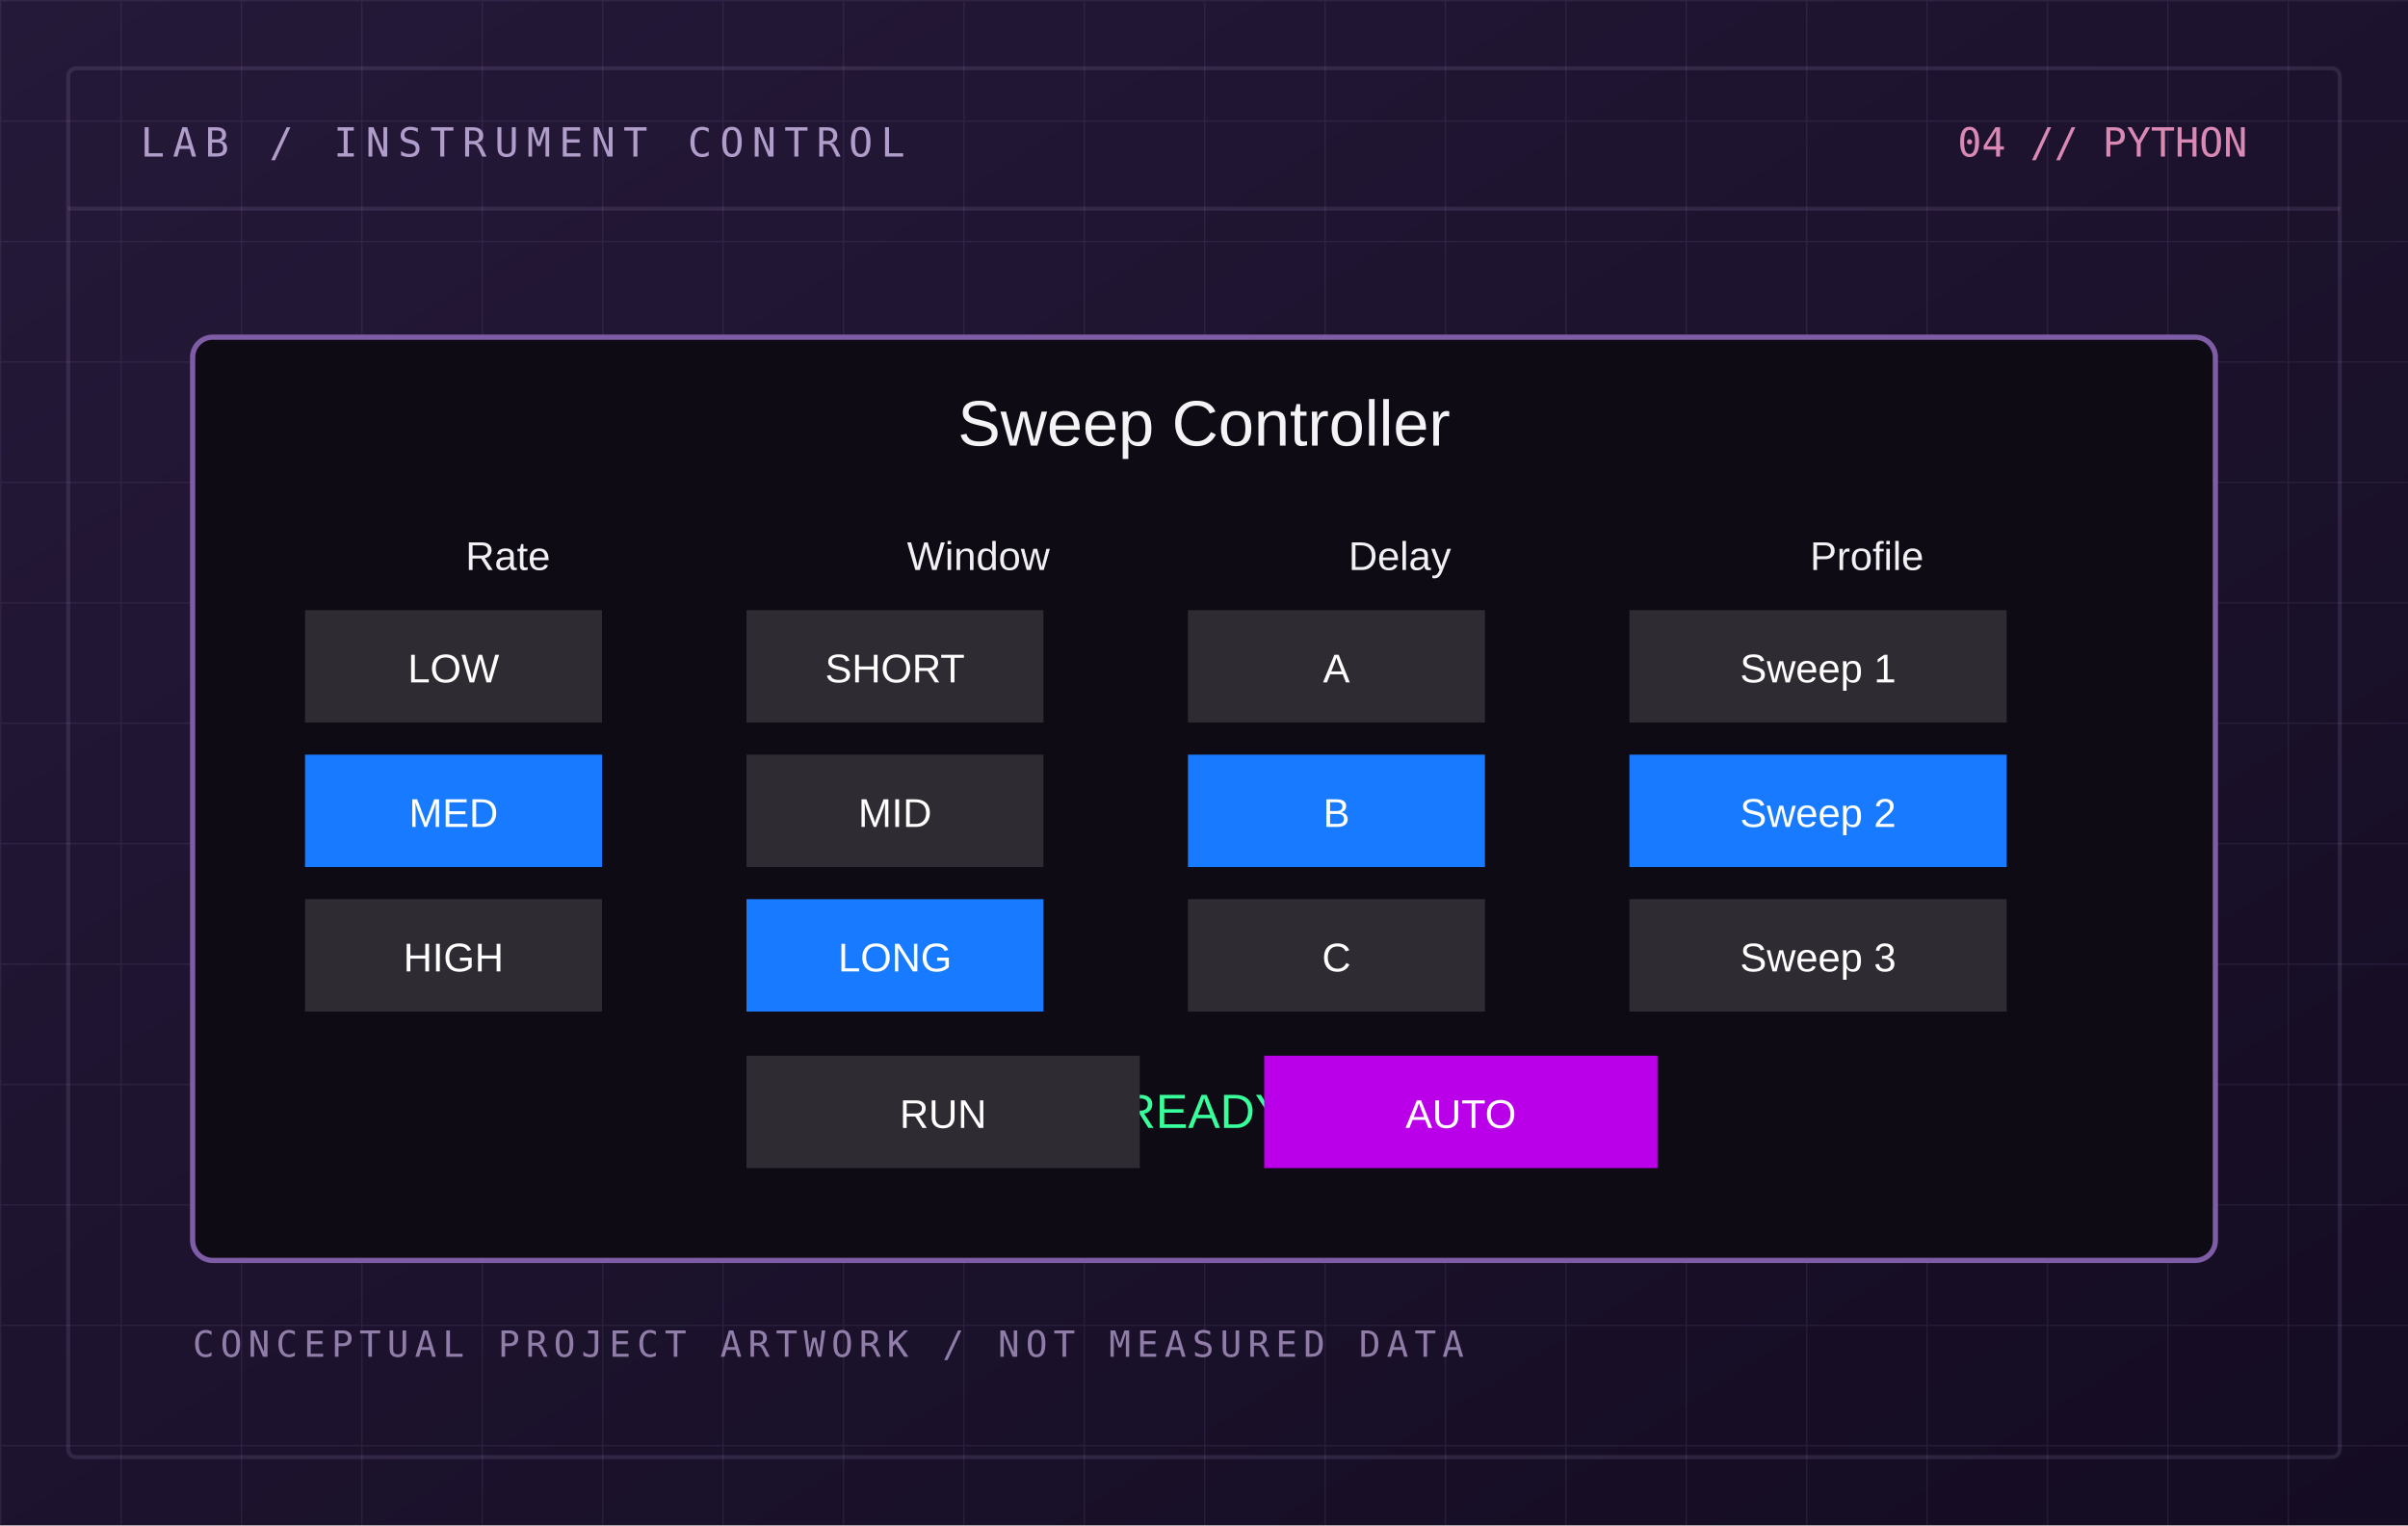
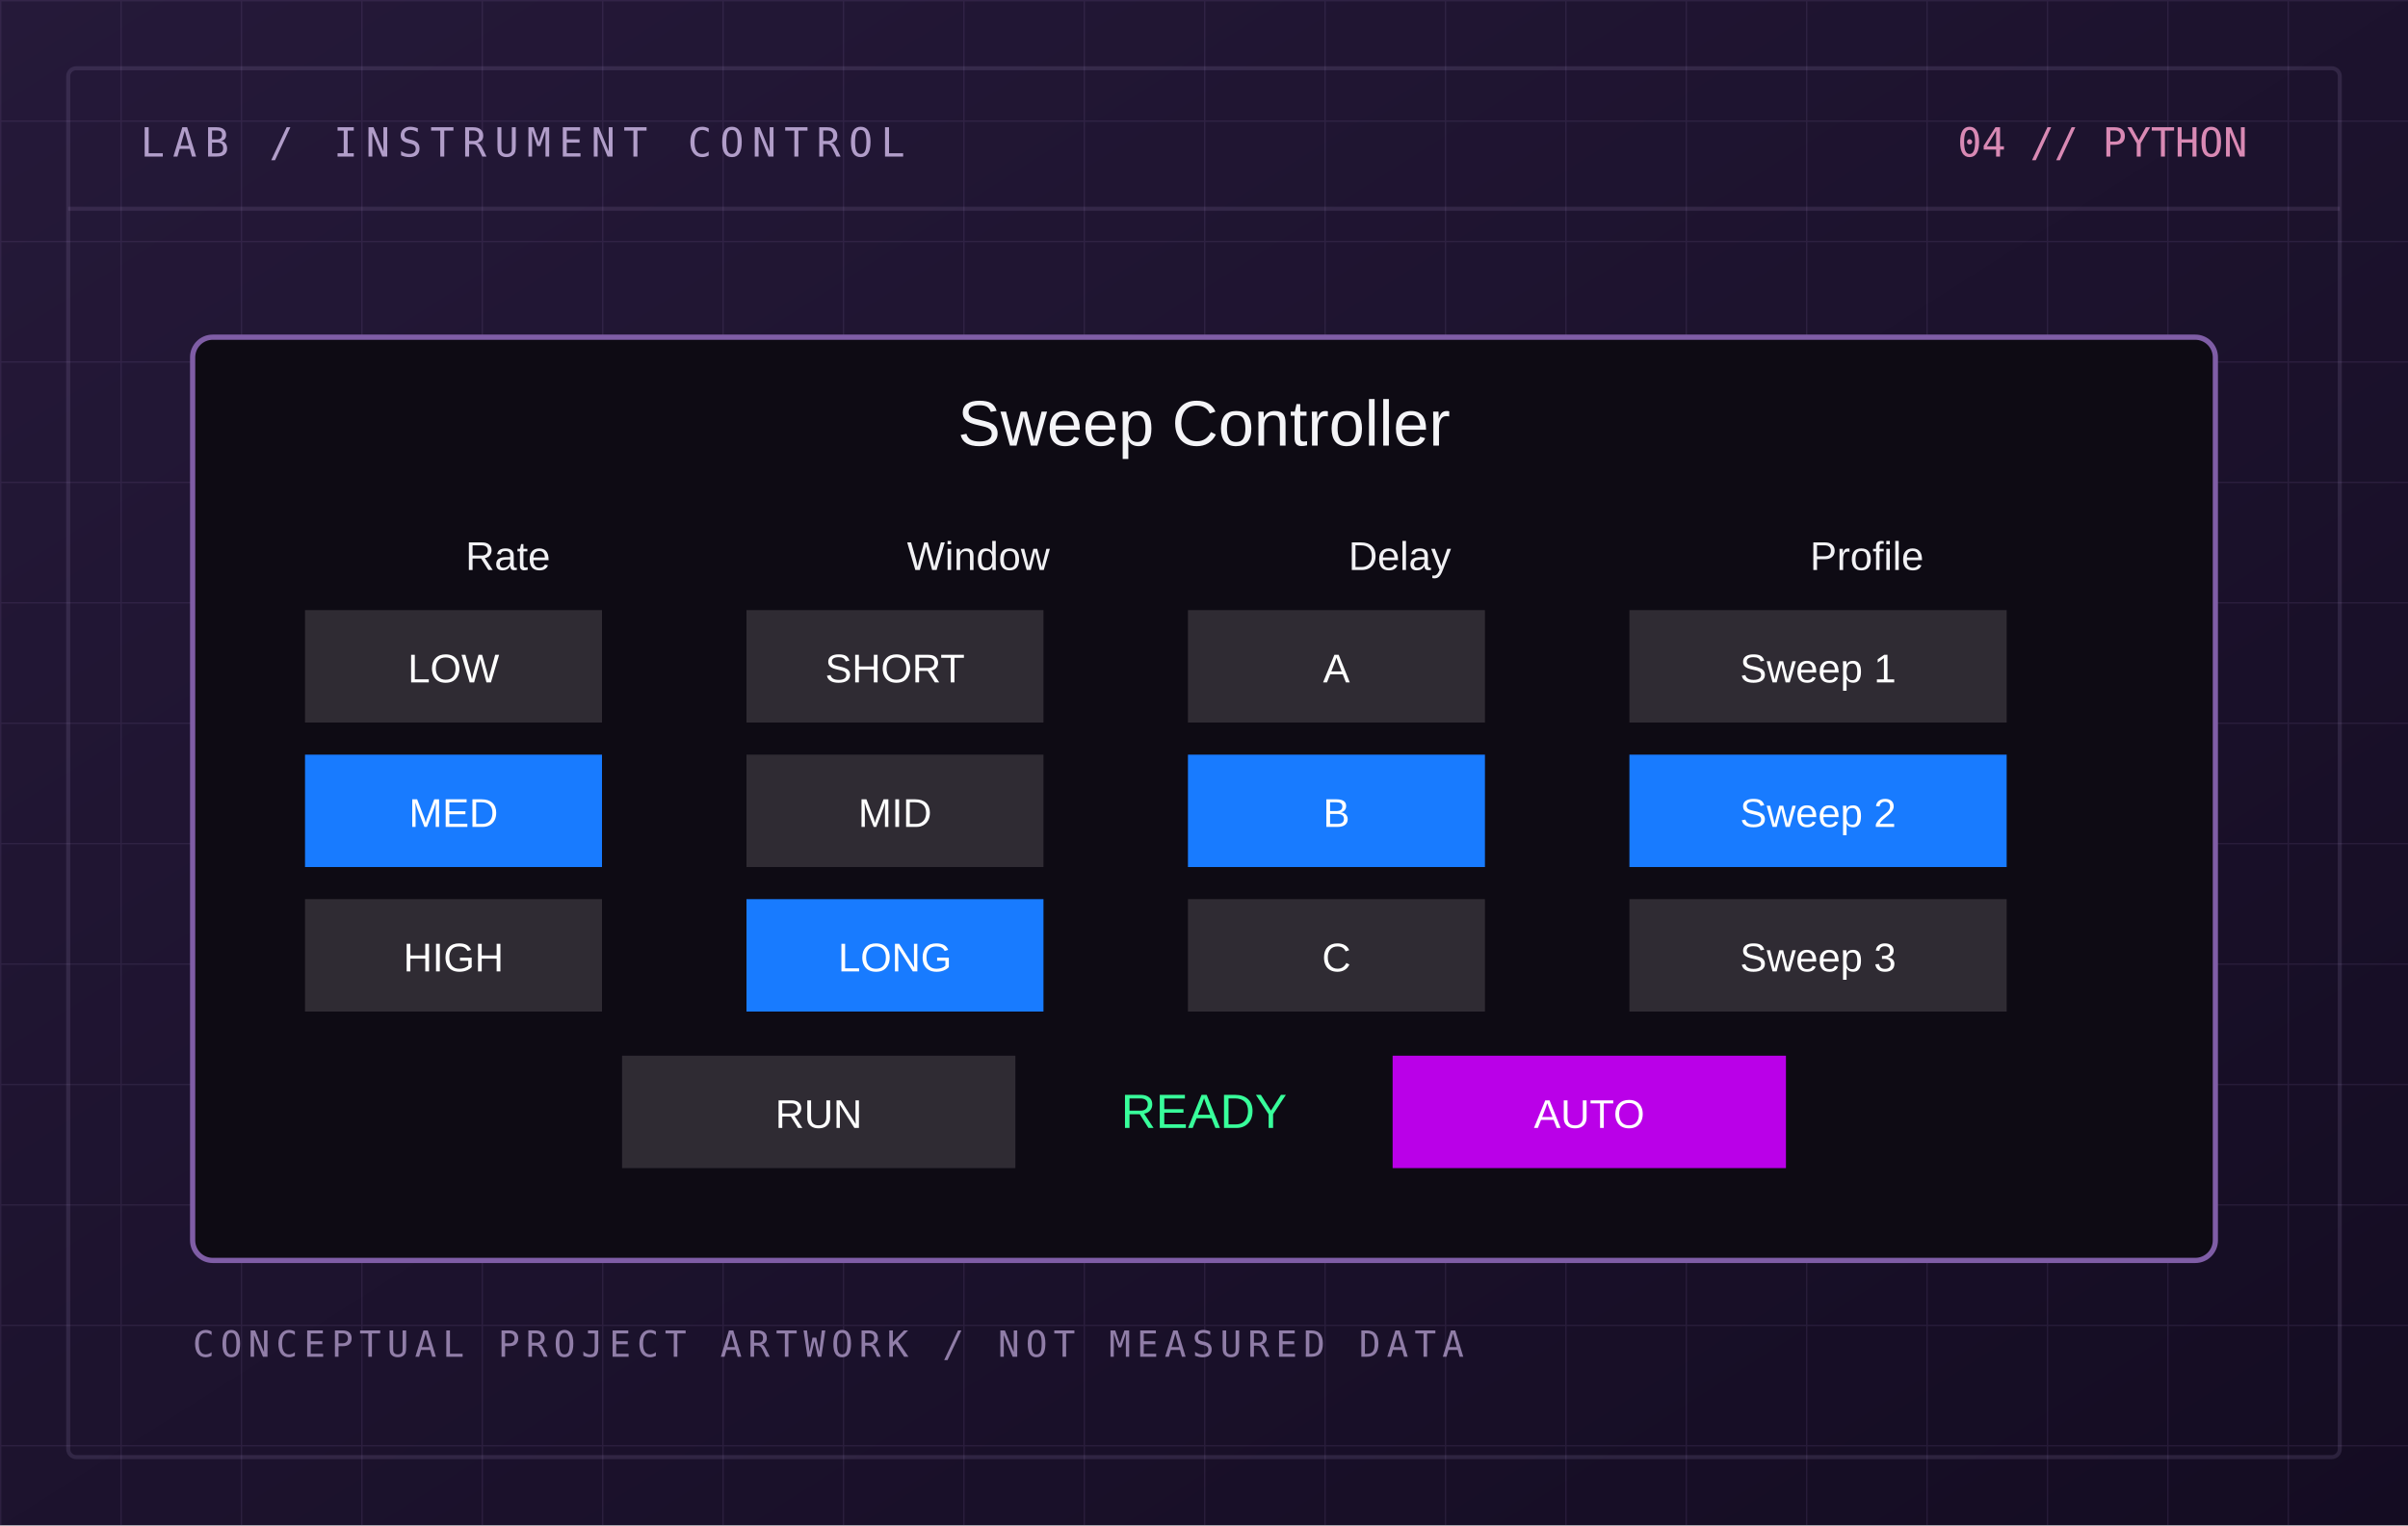
<svg xmlns="http://www.w3.org/2000/svg" width="600" height="380" viewBox="0 0 600 380" role="img" aria-label="Abstracted GUI-style illustration for oscilloscope automation">
  <defs>
    <pattern id="grid" width="30" height="30" patternUnits="userSpaceOnUse">
      <path d="M30 0H0V30" fill="none" stroke="#9e7ec3" stroke-width=".7" opacity=".12" />
    </pattern>
    <linearGradient id="base" x1="0" y1="0" x2="1" y2="1">
      <stop stop-color="#251939" />
      <stop offset="1" stop-color="#140c22" />
    </linearGradient>
  </defs>
  <rect width="600" height="380" fill="url(#base)" />
  <rect width="600" height="380" fill="url(#grid)" />
  <rect x="17" y="17" width="566" height="346" rx="2" fill="none" stroke="#a891c2" stroke-opacity=".16" />
  <path d="M17 52H583" stroke="#a891c2" stroke-opacity=".15" />
  <text x="35" y="39" font-family="monospace" font-size="10" fill="#b19dc9" letter-spacing="2">LAB / INSTRUMENT CONTROL</text>
  <text x="560" y="39" text-anchor="end" font-family="monospace" font-size="10" fill="#d989b4">04 // PYTHON</text>
  <rect x="48" y="84" width="504" height="230" rx="5" fill="#0e0b14" stroke="#7f5da6" stroke-width="1.3" />
  <text x="300" y="111" text-anchor="middle" font-family="Arial, sans-serif" font-size="16" fill="#f4f4f7">Sweep Controller</text>
  <g font-family="Arial, sans-serif" fill="#f1f1f4">
    <text x="116" y="142" font-size="10">Rate</text>
    <text x="226" y="142" font-size="10">Window</text>
    <text x="336" y="142" font-size="10">Delay</text>
    <text x="451" y="142" font-size="10">Profile</text>
  </g>
  <g>
    <rect x="76" y="152" width="74" height="28" fill="#2f2b33" />
    <rect x="76" y="188" width="74" height="28" fill="#187bff" />
    <rect x="76" y="224" width="74" height="28" fill="#2f2b33" />
    <rect x="186" y="152" width="74" height="28" fill="#2f2b33" />
    <rect x="186" y="188" width="74" height="28" fill="#2f2b33" />
    <rect x="186" y="224" width="74" height="28" fill="#187bff" />
    <rect x="296" y="152" width="74" height="28" fill="#2f2b33" />
    <rect x="296" y="188" width="74" height="28" fill="#187bff" />
    <rect x="296" y="224" width="74" height="28" fill="#2f2b33" />
    <rect x="406" y="152" width="94" height="28" fill="#2f2b33" />
    <rect x="406" y="188" width="94" height="28" fill="#187bff" />
    <rect x="406" y="224" width="94" height="28" fill="#2f2b33" />
  </g>
  <g font-family="Arial, sans-serif" font-size="10" fill="#ffffff">
    <text x="113" y="170" text-anchor="middle">LOW</text>
    <text x="113" y="206" text-anchor="middle">MED</text>
    <text x="113" y="242" text-anchor="middle">HIGH</text>
    <text x="223" y="170" text-anchor="middle">SHORT</text>
    <text x="223" y="206" text-anchor="middle">MID</text>
    <text x="223" y="242" text-anchor="middle">LONG</text>
    <text x="333" y="170" text-anchor="middle">A</text>
    <text x="333" y="206" text-anchor="middle">B</text>
    <text x="333" y="242" text-anchor="middle">C</text>
    <text x="453" y="170" text-anchor="middle">Sweep 1</text>
    <text x="453" y="206" text-anchor="middle">Sweep 2</text>
    <text x="453" y="242" text-anchor="middle">Sweep 3</text>
  </g>
  <text x="300" y="281" text-anchor="middle" font-family="Arial, sans-serif" font-size="12" fill="#38ff9b">READY</text>
-   <rect x="186" y="263" width="98" height="28" fill="#2f2b33" />
-   <rect x="315" y="263" width="98" height="28" fill="#ba00e8" />
+   <rect x="155" y="263" width="98" height="28" fill="#2f2b33" />
+   <rect x="347" y="263" width="98" height="28" fill="#ba00e8" />
  <g font-family="Arial, sans-serif" font-size="10" fill="#ffffff">
-     <text x="235" y="281" text-anchor="middle">RUN</text>
-     <text x="364" y="281" text-anchor="middle">AUTO</text>
+     <text x="204" y="281" text-anchor="middle">RUN</text>
+     <text x="396" y="281" text-anchor="middle">AUTO</text>
  </g>
  <text x="48" y="338" font-family="monospace" font-size="9" fill="#ae98c7" opacity=".8" letter-spacing="1.5">CONCEPTUAL PROJECT ARTWORK / NOT MEASURED DATA</text>
</svg>
